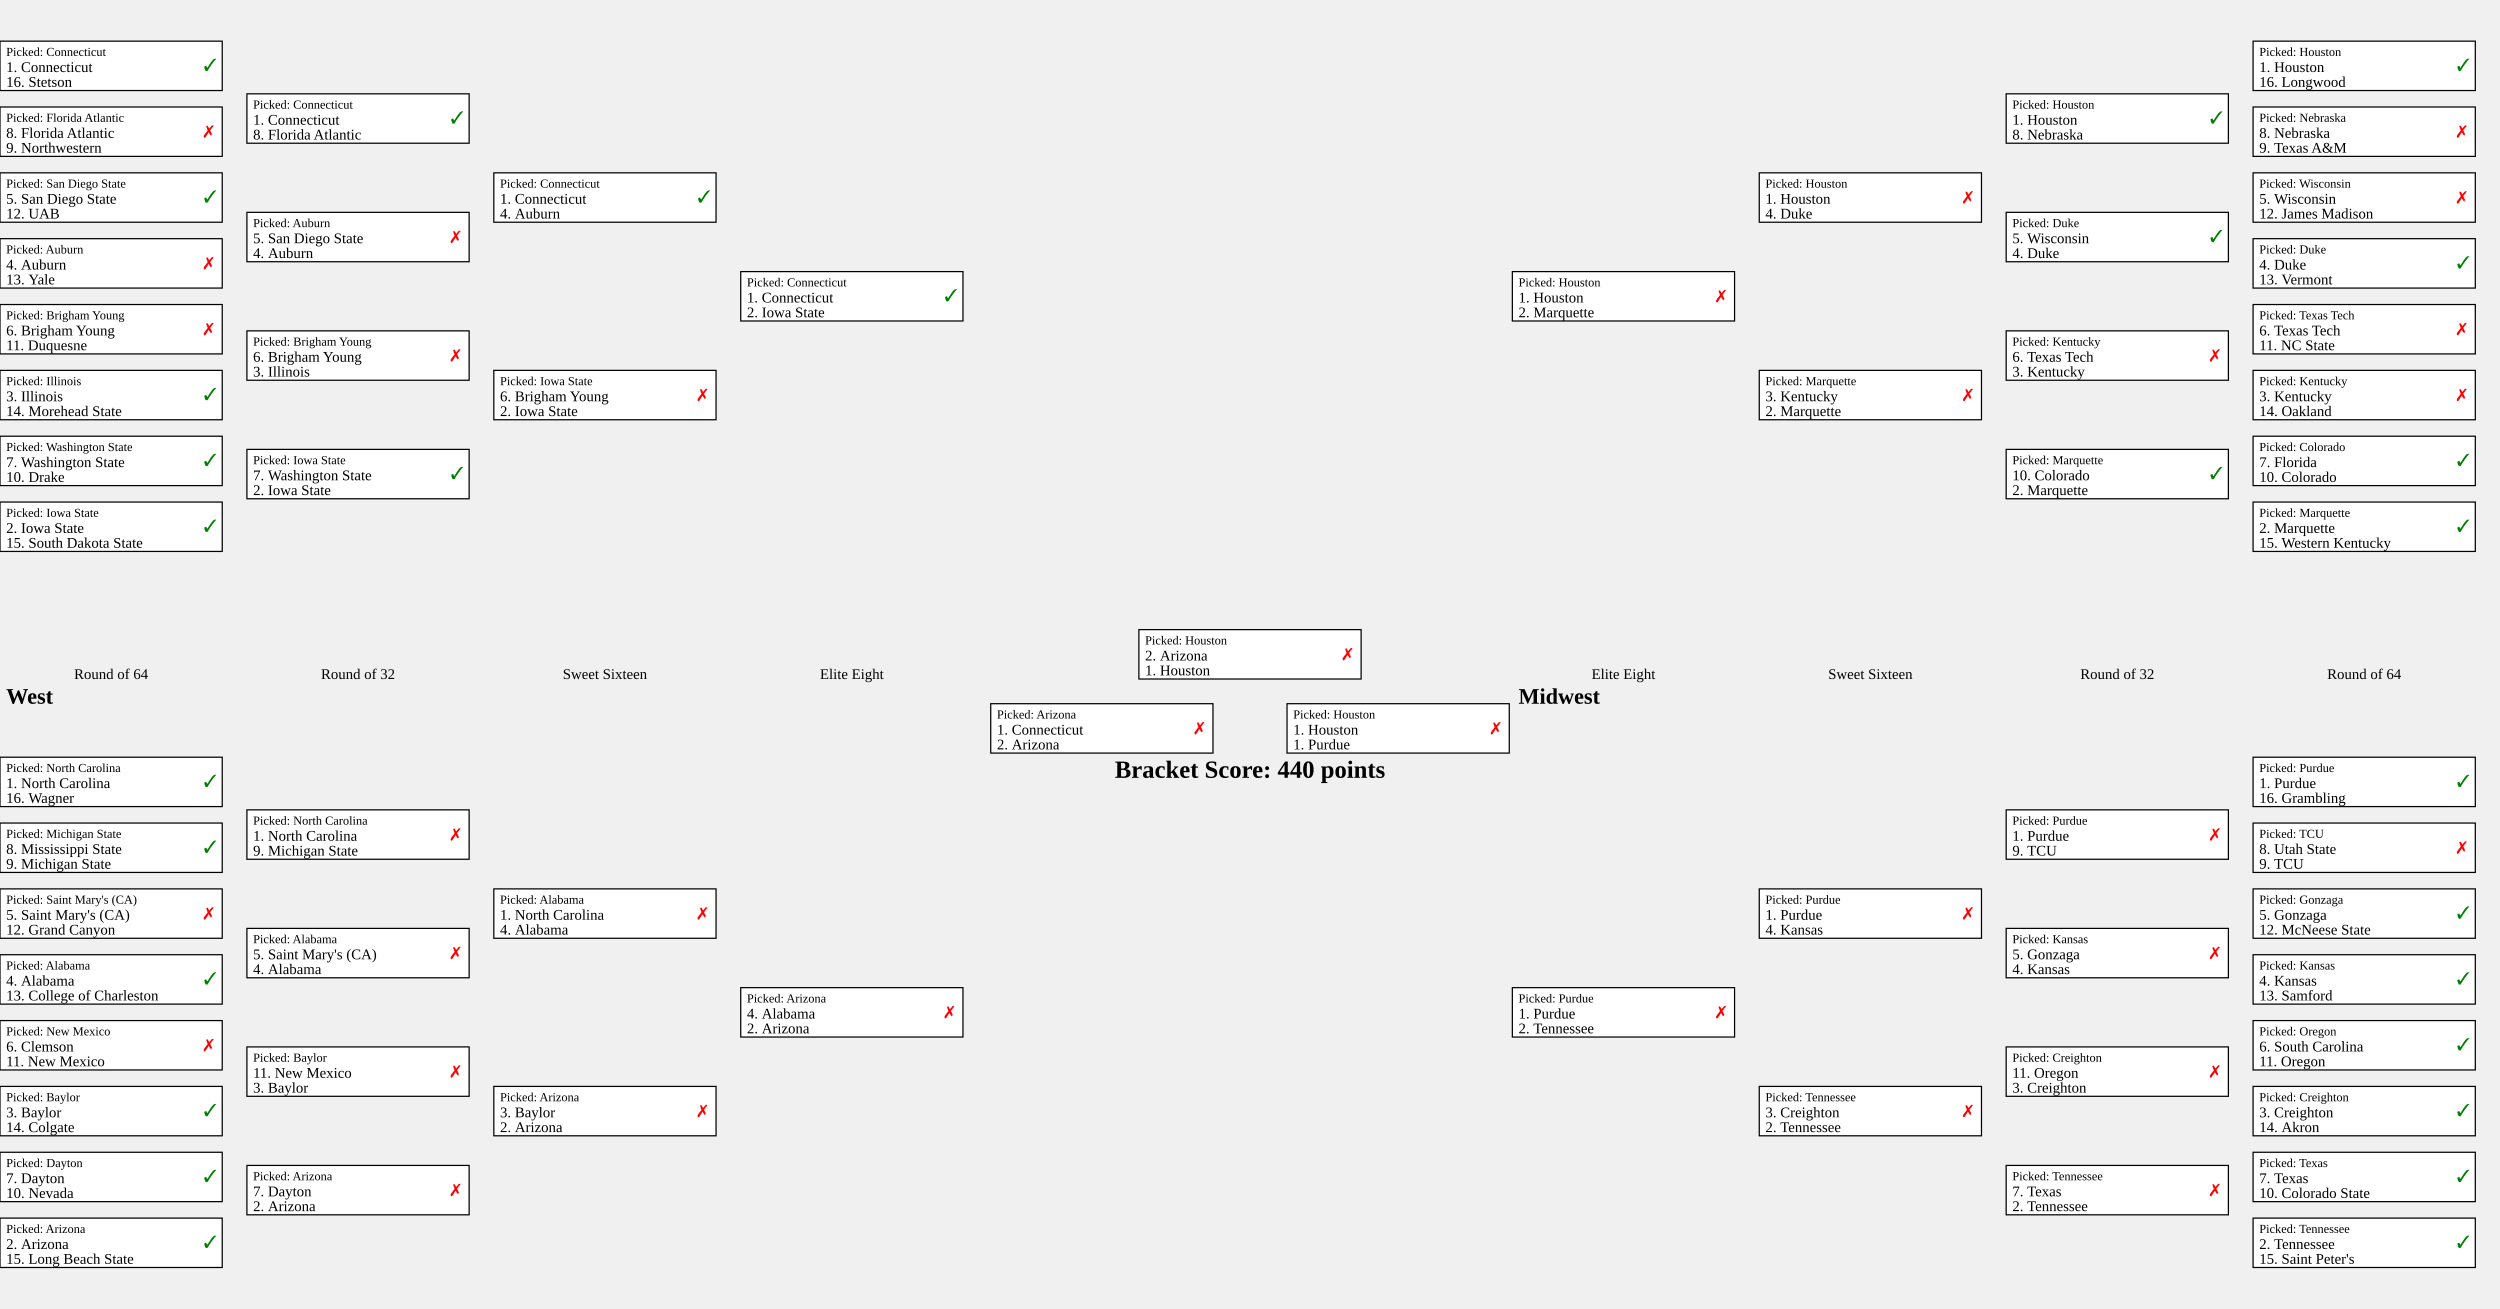
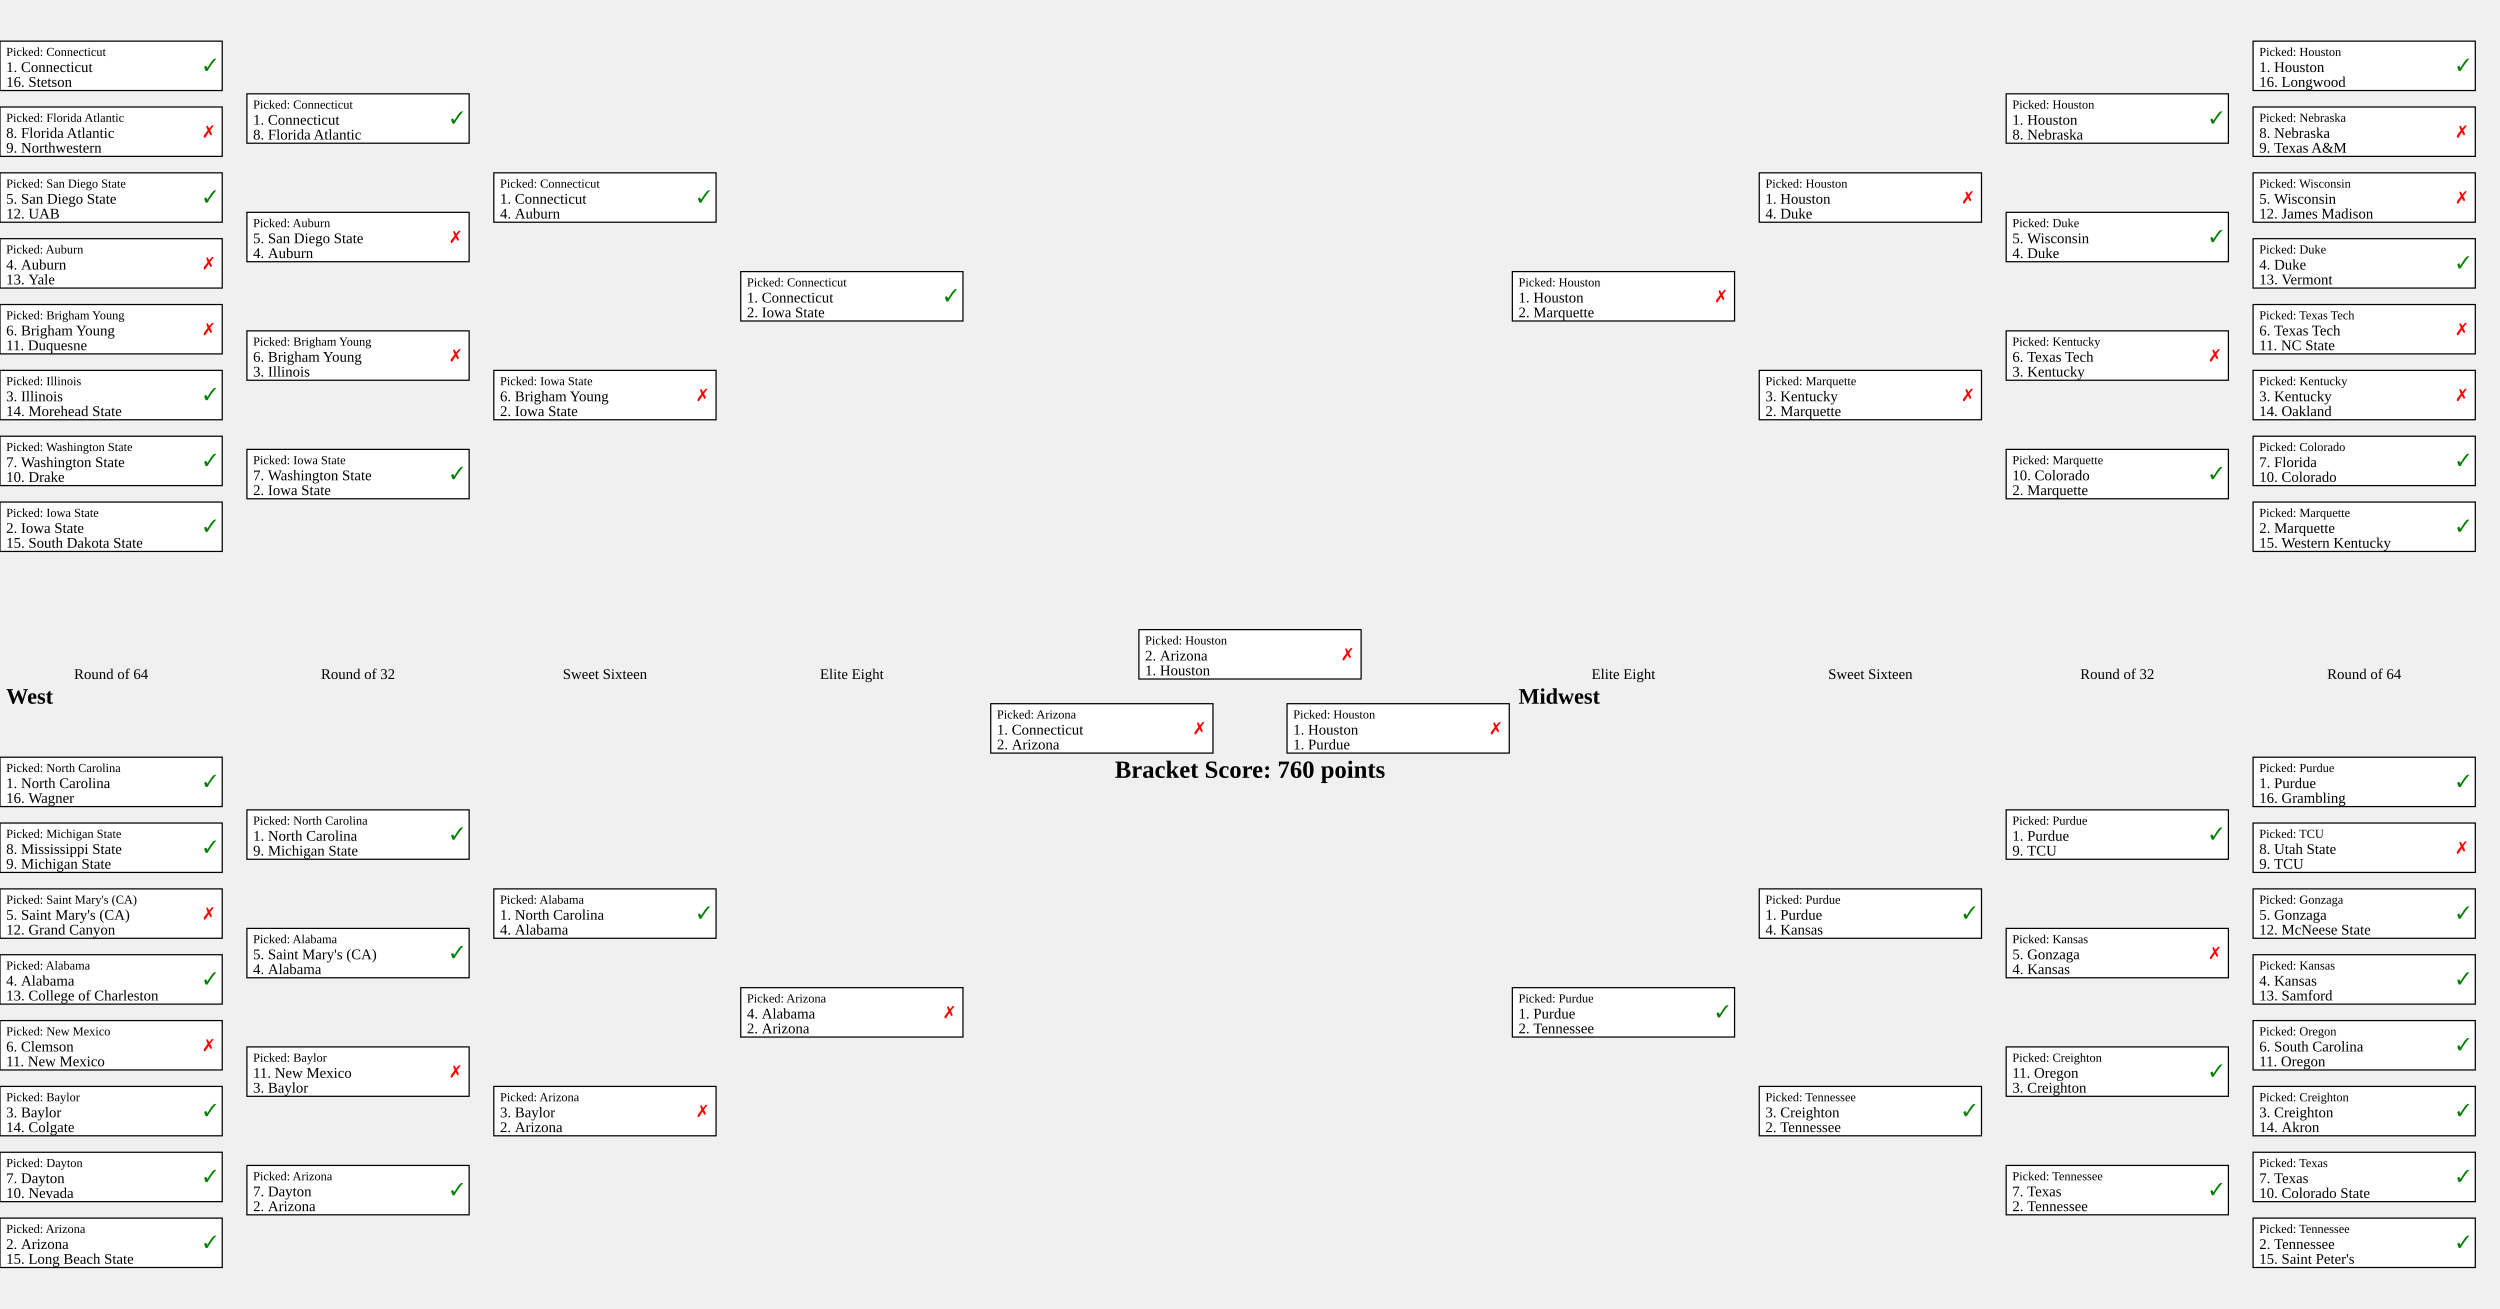
<svg xmlns="http://www.w3.org/2000/svg" baseProfile="full" height="1060" version="1.1" width="2025">
  <defs />
  <text class="region-label" fill="black" font-size="18px" font-weight="bold" x="5" y="-10">South</text>
  <text class="region-label" fill="black" font-size="12px" text-anchor="middle" x="90.0" y="-30">Round of 64</text>
  <g>
    <rect fill="white" height="40" stroke="black" width="180" x="0" y="33.333" />
    <text class="team-name" fill="black" font-size="10px" x="5" y="45.333">Picked: Connecticut</text>
    <text class="team-name" fill="black" font-size="12px" x="5" y="58.333">1. Connecticut</text>
    <text class="team-name" fill="black" font-size="12px" x="5" y="70.333">16. Stetson</text>
    <text fill="green" font-size="14px" x="165" y="57.333">✓</text>
  </g>
  <g>
    <rect fill="white" height="40" stroke="black" width="180" x="0" y="86.667" />
    <text class="team-name" fill="black" font-size="10px" x="5" y="98.667">Picked: Florida Atlantic</text>
    <text class="team-name" fill="black" font-size="12px" x="5" y="111.667">8. Florida Atlantic</text>
    <text class="team-name" fill="black" font-size="12px" x="5" y="123.667">9. Northwestern</text>
    <text fill="red" font-size="14px" x="165" y="110.667">✗</text>
  </g>
  <g>
    <rect fill="white" height="40" stroke="black" width="180" x="0" y="140.0" />
    <text class="team-name" fill="black" font-size="10px" x="5" y="152.0">Picked: San Diego State</text>
    <text class="team-name" fill="black" font-size="12px" x="5" y="165.0">5. San Diego State</text>
    <text class="team-name" fill="black" font-size="12px" x="5" y="177.0">12. UAB</text>
    <text fill="green" font-size="14px" x="165" y="164.0">✓</text>
  </g>
  <g>
    <rect fill="white" height="40" stroke="black" width="180" x="0" y="193.333" />
    <text class="team-name" fill="black" font-size="10px" x="5" y="205.333">Picked: Auburn</text>
    <text class="team-name" fill="black" font-size="12px" x="5" y="218.333">4. Auburn</text>
    <text class="team-name" fill="black" font-size="12px" x="5" y="230.333">13. Yale</text>
    <text fill="red" font-size="14px" x="165" y="217.333">✗</text>
  </g>
  <g>
    <rect fill="white" height="40" stroke="black" width="180" x="0" y="246.667" />
    <text class="team-name" fill="black" font-size="10px" x="5" y="258.667">Picked: Brigham Young</text>
    <text class="team-name" fill="black" font-size="12px" x="5" y="271.667">6. Brigham Young</text>
    <text class="team-name" fill="black" font-size="12px" x="5" y="283.667">11. Duquesne</text>
    <text fill="red" font-size="14px" x="165" y="270.667">✗</text>
  </g>
  <g>
    <rect fill="white" height="40" stroke="black" width="180" x="0" y="300.0" />
    <text class="team-name" fill="black" font-size="10px" x="5" y="312.0">Picked: Illinois</text>
    <text class="team-name" fill="black" font-size="12px" x="5" y="325.0">3. Illinois</text>
    <text class="team-name" fill="black" font-size="12px" x="5" y="337.0">14. Morehead State</text>
    <text fill="green" font-size="14px" x="165" y="324.0">✓</text>
  </g>
  <g>
    <rect fill="white" height="40" stroke="black" width="180" x="0" y="353.333" />
    <text class="team-name" fill="black" font-size="10px" x="5" y="365.333">Picked: Washington State</text>
    <text class="team-name" fill="black" font-size="12px" x="5" y="378.333">7. Washington State</text>
    <text class="team-name" fill="black" font-size="12px" x="5" y="390.333">10. Drake</text>
    <text fill="green" font-size="14px" x="165" y="377.333">✓</text>
  </g>
  <g>
    <rect fill="white" height="40" stroke="black" width="180" x="0" y="406.667" />
    <text class="team-name" fill="black" font-size="10px" x="5" y="418.667">Picked: Iowa State</text>
    <text class="team-name" fill="black" font-size="12px" x="5" y="431.667">2. Iowa State</text>
    <text class="team-name" fill="black" font-size="12px" x="5" y="443.667">15. South Dakota State</text>
    <text fill="green" font-size="14px" x="165" y="430.667">✓</text>
  </g>
  <text class="region-label" fill="black" font-size="12px" text-anchor="middle" x="290.0" y="-30">Round of 32</text>
  <g>
    <rect fill="white" height="40" stroke="black" width="180" x="200" y="76.0" />
    <text class="team-name" fill="black" font-size="10px" x="205" y="88.0">Picked: Connecticut</text>
    <text class="team-name" fill="black" font-size="12px" x="205" y="101.0">1. Connecticut</text>
    <text class="team-name" fill="black" font-size="12px" x="205" y="113.0">8. Florida Atlantic</text>
    <text fill="green" font-size="14px" x="365" y="100.0">✓</text>
  </g>
  <g>
    <rect fill="white" height="40" stroke="black" width="180" x="200" y="172.0" />
    <text class="team-name" fill="black" font-size="10px" x="205" y="184.0">Picked: Auburn</text>
    <text class="team-name" fill="black" font-size="12px" x="205" y="197.0">5. San Diego State</text>
    <text class="team-name" fill="black" font-size="12px" x="205" y="209.0">4. Auburn</text>
    <text fill="red" font-size="14px" x="365" y="196.0">✗</text>
  </g>
  <g>
    <rect fill="white" height="40" stroke="black" width="180" x="200" y="268.0" />
    <text class="team-name" fill="black" font-size="10px" x="205" y="280.0">Picked: Brigham Young</text>
    <text class="team-name" fill="black" font-size="12px" x="205" y="293.0">6. Brigham Young</text>
    <text class="team-name" fill="black" font-size="12px" x="205" y="305.0">3. Illinois</text>
    <text fill="red" font-size="14px" x="365" y="292.0">✗</text>
  </g>
  <g>
    <rect fill="white" height="40" stroke="black" width="180" x="200" y="364.0" />
    <text class="team-name" fill="black" font-size="10px" x="205" y="376.0">Picked: Iowa State</text>
    <text class="team-name" fill="black" font-size="12px" x="205" y="389.0">7. Washington State</text>
    <text class="team-name" fill="black" font-size="12px" x="205" y="401.0">2. Iowa State</text>
    <text fill="green" font-size="14px" x="365" y="388.0">✓</text>
  </g>
  <text class="region-label" fill="black" font-size="12px" text-anchor="middle" x="490.0" y="-30">Sweet Sixteen</text>
  <g>
    <rect fill="white" height="40" stroke="black" width="180" x="400" y="140.0" />
    <text class="team-name" fill="black" font-size="10px" x="405" y="152.0">Picked: Connecticut</text>
    <text class="team-name" fill="black" font-size="12px" x="405" y="165.0">1. Connecticut</text>
    <text class="team-name" fill="black" font-size="12px" x="405" y="177.0">4. Auburn</text>
    <text fill="green" font-size="14px" x="565" y="164.0">✓</text>
  </g>
  <g>
    <rect fill="white" height="40" stroke="black" width="180" x="400" y="300.0" />
    <text class="team-name" fill="black" font-size="10px" x="405" y="312.0">Picked: Iowa State</text>
    <text class="team-name" fill="black" font-size="12px" x="405" y="325.0">6. Brigham Young</text>
    <text class="team-name" fill="black" font-size="12px" x="405" y="337.0">2. Iowa State</text>
    <text fill="red" font-size="14px" x="565" y="324.0">✗</text>
  </g>
  <text class="region-label" fill="black" font-size="12px" text-anchor="middle" x="690.0" y="-30">Elite Eight</text>
  <g>
    <rect fill="white" height="40" stroke="black" width="180" x="600" y="220.0" />
    <text class="team-name" fill="black" font-size="10px" x="605" y="232.0">Picked: Connecticut</text>
    <text class="team-name" fill="black" font-size="12px" x="605" y="245.0">1. Connecticut</text>
    <text class="team-name" fill="black" font-size="12px" x="605" y="257.0">2. Iowa State</text>
    <text fill="green" font-size="14px" x="765" y="244.0">✓</text>
  </g>
  <text class="region-label" fill="black" font-size="18px" font-weight="bold" x="5" y="570">West</text>
  <text class="region-label" fill="black" font-size="12px" text-anchor="middle" x="90.0" y="550">Round of 64</text>
  <g>
    <rect fill="white" height="40" stroke="black" width="180" x="0" y="613.333" />
    <text class="team-name" fill="black" font-size="10px" x="5" y="625.333">Picked: North Carolina</text>
    <text class="team-name" fill="black" font-size="12px" x="5" y="638.333">1. North Carolina</text>
    <text class="team-name" fill="black" font-size="12px" x="5" y="650.333">16. Wagner</text>
    <text fill="green" font-size="14px" x="165" y="637.333">✓</text>
  </g>
  <g>
    <rect fill="white" height="40" stroke="black" width="180" x="0" y="666.667" />
    <text class="team-name" fill="black" font-size="10px" x="5" y="678.667">Picked: Michigan State</text>
    <text class="team-name" fill="black" font-size="12px" x="5" y="691.667">8. Mississippi State</text>
    <text class="team-name" fill="black" font-size="12px" x="5" y="703.667">9. Michigan State</text>
    <text fill="green" font-size="14px" x="165" y="690.667">✓</text>
  </g>
  <g>
    <rect fill="white" height="40" stroke="black" width="180" x="0" y="720.0" />
    <text class="team-name" fill="black" font-size="10px" x="5" y="732.0">Picked: Saint Mary's (CA)</text>
    <text class="team-name" fill="black" font-size="12px" x="5" y="745.0">5. Saint Mary's (CA)</text>
    <text class="team-name" fill="black" font-size="12px" x="5" y="757.0">12. Grand Canyon</text>
    <text fill="red" font-size="14px" x="165" y="744.0">✗</text>
  </g>
  <g>
    <rect fill="white" height="40" stroke="black" width="180" x="0" y="773.333" />
    <text class="team-name" fill="black" font-size="10px" x="5" y="785.333">Picked: Alabama</text>
    <text class="team-name" fill="black" font-size="12px" x="5" y="798.333">4. Alabama</text>
    <text class="team-name" fill="black" font-size="12px" x="5" y="810.333">13. College of Charleston</text>
    <text fill="green" font-size="14px" x="165" y="797.333">✓</text>
  </g>
  <g>
    <rect fill="white" height="40" stroke="black" width="180" x="0" y="826.667" />
    <text class="team-name" fill="black" font-size="10px" x="5" y="838.667">Picked: New Mexico</text>
    <text class="team-name" fill="black" font-size="12px" x="5" y="851.667">6. Clemson</text>
    <text class="team-name" fill="black" font-size="12px" x="5" y="863.667">11. New Mexico</text>
    <text fill="red" font-size="14px" x="165" y="850.667">✗</text>
  </g>
  <g>
    <rect fill="white" height="40" stroke="black" width="180" x="0" y="880.0" />
    <text class="team-name" fill="black" font-size="10px" x="5" y="892.0">Picked: Baylor</text>
    <text class="team-name" fill="black" font-size="12px" x="5" y="905.0">3. Baylor</text>
    <text class="team-name" fill="black" font-size="12px" x="5" y="917.0">14. Colgate</text>
    <text fill="green" font-size="14px" x="165" y="904.0">✓</text>
  </g>
  <g>
    <rect fill="white" height="40" stroke="black" width="180" x="0" y="933.333" />
    <text class="team-name" fill="black" font-size="10px" x="5" y="945.333">Picked: Dayton</text>
    <text class="team-name" fill="black" font-size="12px" x="5" y="958.333">7. Dayton</text>
    <text class="team-name" fill="black" font-size="12px" x="5" y="970.333">10. Nevada</text>
    <text fill="green" font-size="14px" x="165" y="957.333">✓</text>
  </g>
  <g>
    <rect fill="white" height="40" stroke="black" width="180" x="0" y="986.667" />
    <text class="team-name" fill="black" font-size="10px" x="5" y="998.667">Picked: Arizona</text>
    <text class="team-name" fill="black" font-size="12px" x="5" y="1011.667">2. Arizona</text>
    <text class="team-name" fill="black" font-size="12px" x="5" y="1023.667">15. Long Beach State</text>
    <text fill="green" font-size="14px" x="165" y="1010.667">✓</text>
  </g>
  <text class="region-label" fill="black" font-size="12px" text-anchor="middle" x="290.0" y="550">Round of 32</text>
  <g>
    <rect fill="white" height="40" stroke="black" width="180" x="200" y="656.0" />
    <text class="team-name" fill="black" font-size="10px" x="205" y="668.0">Picked: North Carolina</text>
    <text class="team-name" fill="black" font-size="12px" x="205" y="681.0">1. North Carolina</text>
    <text class="team-name" fill="black" font-size="12px" x="205" y="693.0">9. Michigan State</text>
-     <text fill="red" font-size="14px" x="365" y="680.0">✗</text>
+     <text fill="green" font-size="14px" x="365" y="680.0">✓</text>
  </g>
  <g>
    <rect fill="white" height="40" stroke="black" width="180" x="200" y="752.0" />
    <text class="team-name" fill="black" font-size="10px" x="205" y="764.0">Picked: Alabama</text>
    <text class="team-name" fill="black" font-size="12px" x="205" y="777.0">5. Saint Mary's (CA)</text>
    <text class="team-name" fill="black" font-size="12px" x="205" y="789.0">4. Alabama</text>
-     <text fill="red" font-size="14px" x="365" y="776.0">✗</text>
+     <text fill="green" font-size="14px" x="365" y="776.0">✓</text>
  </g>
  <g>
    <rect fill="white" height="40" stroke="black" width="180" x="200" y="848.0" />
    <text class="team-name" fill="black" font-size="10px" x="205" y="860.0">Picked: Baylor</text>
    <text class="team-name" fill="black" font-size="12px" x="205" y="873.0">11. New Mexico</text>
    <text class="team-name" fill="black" font-size="12px" x="205" y="885.0">3. Baylor</text>
    <text fill="red" font-size="14px" x="365" y="872.0">✗</text>
  </g>
  <g>
    <rect fill="white" height="40" stroke="black" width="180" x="200" y="944.0" />
    <text class="team-name" fill="black" font-size="10px" x="205" y="956.0">Picked: Arizona</text>
    <text class="team-name" fill="black" font-size="12px" x="205" y="969.0">7. Dayton</text>
    <text class="team-name" fill="black" font-size="12px" x="205" y="981.0">2. Arizona</text>
-     <text fill="red" font-size="14px" x="365" y="968.0">✗</text>
+     <text fill="green" font-size="14px" x="365" y="968.0">✓</text>
  </g>
  <text class="region-label" fill="black" font-size="12px" text-anchor="middle" x="490.0" y="550">Sweet Sixteen</text>
  <g>
    <rect fill="white" height="40" stroke="black" width="180" x="400" y="720.0" />
    <text class="team-name" fill="black" font-size="10px" x="405" y="732.0">Picked: Alabama</text>
    <text class="team-name" fill="black" font-size="12px" x="405" y="745.0">1. North Carolina</text>
    <text class="team-name" fill="black" font-size="12px" x="405" y="757.0">4. Alabama</text>
-     <text fill="red" font-size="14px" x="565" y="744.0">✗</text>
+     <text fill="green" font-size="14px" x="565" y="744.0">✓</text>
  </g>
  <g>
    <rect fill="white" height="40" stroke="black" width="180" x="400" y="880.0" />
    <text class="team-name" fill="black" font-size="10px" x="405" y="892.0">Picked: Arizona</text>
    <text class="team-name" fill="black" font-size="12px" x="405" y="905.0">3. Baylor</text>
    <text class="team-name" fill="black" font-size="12px" x="405" y="917.0">2. Arizona</text>
    <text fill="red" font-size="14px" x="565" y="904.0">✗</text>
  </g>
  <text class="region-label" fill="black" font-size="12px" text-anchor="middle" x="690.0" y="550">Elite Eight</text>
  <g>
    <rect fill="white" height="40" stroke="black" width="180" x="600" y="800.0" />
    <text class="team-name" fill="black" font-size="10px" x="605" y="812.0">Picked: Arizona</text>
    <text class="team-name" fill="black" font-size="12px" x="605" y="825.0">4. Alabama</text>
    <text class="team-name" fill="black" font-size="12px" x="605" y="837.0">2. Arizona</text>
    <text fill="red" font-size="14px" x="765" y="824.0">✗</text>
  </g>
  <text class="region-label" fill="black" font-size="18px" font-weight="bold" x="1230" y="-10">East</text>
  <text class="region-label" fill="black" font-size="12px" text-anchor="middle" x="1915.0" y="-30">Round of 64</text>
  <g>
    <rect fill="white" height="40" stroke="black" width="180" x="1825" y="33.333" />
    <text class="team-name" fill="black" font-size="10px" x="1830" y="45.333">Picked: Houston</text>
    <text class="team-name" fill="black" font-size="12px" x="1830" y="58.333">1. Houston</text>
    <text class="team-name" fill="black" font-size="12px" x="1830" y="70.333">16. Longwood</text>
    <text fill="green" font-size="14px" x="1990" y="57.333">✓</text>
  </g>
  <g>
    <rect fill="white" height="40" stroke="black" width="180" x="1825" y="86.667" />
    <text class="team-name" fill="black" font-size="10px" x="1830" y="98.667">Picked: Nebraska</text>
    <text class="team-name" fill="black" font-size="12px" x="1830" y="111.667">8. Nebraska</text>
    <text class="team-name" fill="black" font-size="12px" x="1830" y="123.667">9. Texas A&amp;M</text>
    <text fill="red" font-size="14px" x="1990" y="110.667">✗</text>
  </g>
  <g>
    <rect fill="white" height="40" stroke="black" width="180" x="1825" y="140.0" />
    <text class="team-name" fill="black" font-size="10px" x="1830" y="152.0">Picked: Wisconsin</text>
    <text class="team-name" fill="black" font-size="12px" x="1830" y="165.0">5. Wisconsin</text>
    <text class="team-name" fill="black" font-size="12px" x="1830" y="177.0">12. James Madison</text>
    <text fill="red" font-size="14px" x="1990" y="164.0">✗</text>
  </g>
  <g>
    <rect fill="white" height="40" stroke="black" width="180" x="1825" y="193.333" />
    <text class="team-name" fill="black" font-size="10px" x="1830" y="205.333">Picked: Duke</text>
    <text class="team-name" fill="black" font-size="12px" x="1830" y="218.333">4. Duke</text>
    <text class="team-name" fill="black" font-size="12px" x="1830" y="230.333">13. Vermont</text>
    <text fill="green" font-size="14px" x="1990" y="217.333">✓</text>
  </g>
  <g>
    <rect fill="white" height="40" stroke="black" width="180" x="1825" y="246.667" />
    <text class="team-name" fill="black" font-size="10px" x="1830" y="258.667">Picked: Texas Tech</text>
    <text class="team-name" fill="black" font-size="12px" x="1830" y="271.667">6. Texas Tech</text>
    <text class="team-name" fill="black" font-size="12px" x="1830" y="283.667">11. NC State</text>
    <text fill="red" font-size="14px" x="1990" y="270.667">✗</text>
  </g>
  <g>
    <rect fill="white" height="40" stroke="black" width="180" x="1825" y="300.0" />
    <text class="team-name" fill="black" font-size="10px" x="1830" y="312.0">Picked: Kentucky</text>
    <text class="team-name" fill="black" font-size="12px" x="1830" y="325.0">3. Kentucky</text>
    <text class="team-name" fill="black" font-size="12px" x="1830" y="337.0">14. Oakland</text>
    <text fill="red" font-size="14px" x="1990" y="324.0">✗</text>
  </g>
  <g>
    <rect fill="white" height="40" stroke="black" width="180" x="1825" y="353.333" />
    <text class="team-name" fill="black" font-size="10px" x="1830" y="365.333">Picked: Colorado</text>
    <text class="team-name" fill="black" font-size="12px" x="1830" y="378.333">7. Florida</text>
    <text class="team-name" fill="black" font-size="12px" x="1830" y="390.333">10. Colorado</text>
    <text fill="green" font-size="14px" x="1990" y="377.333">✓</text>
  </g>
  <g>
    <rect fill="white" height="40" stroke="black" width="180" x="1825" y="406.667" />
    <text class="team-name" fill="black" font-size="10px" x="1830" y="418.667">Picked: Marquette</text>
    <text class="team-name" fill="black" font-size="12px" x="1830" y="431.667">2. Marquette</text>
    <text class="team-name" fill="black" font-size="12px" x="1830" y="443.667">15. Western Kentucky</text>
    <text fill="green" font-size="14px" x="1990" y="430.667">✓</text>
  </g>
  <text class="region-label" fill="black" font-size="12px" text-anchor="middle" x="1715.0" y="-30">Round of 32</text>
  <g>
    <rect fill="white" height="40" stroke="black" width="180" x="1625" y="76.0" />
    <text class="team-name" fill="black" font-size="10px" x="1630" y="88.0">Picked: Houston</text>
    <text class="team-name" fill="black" font-size="12px" x="1630" y="101.0">1. Houston</text>
    <text class="team-name" fill="black" font-size="12px" x="1630" y="113.0">8. Nebraska</text>
    <text fill="green" font-size="14px" x="1790" y="100.0">✓</text>
  </g>
  <g>
    <rect fill="white" height="40" stroke="black" width="180" x="1625" y="172.0" />
    <text class="team-name" fill="black" font-size="10px" x="1630" y="184.0">Picked: Duke</text>
    <text class="team-name" fill="black" font-size="12px" x="1630" y="197.0">5. Wisconsin</text>
    <text class="team-name" fill="black" font-size="12px" x="1630" y="209.0">4. Duke</text>
    <text fill="green" font-size="14px" x="1790" y="196.0">✓</text>
  </g>
  <g>
    <rect fill="white" height="40" stroke="black" width="180" x="1625" y="268.0" />
    <text class="team-name" fill="black" font-size="10px" x="1630" y="280.0">Picked: Kentucky</text>
    <text class="team-name" fill="black" font-size="12px" x="1630" y="293.0">6. Texas Tech</text>
    <text class="team-name" fill="black" font-size="12px" x="1630" y="305.0">3. Kentucky</text>
    <text fill="red" font-size="14px" x="1790" y="292.0">✗</text>
  </g>
  <g>
    <rect fill="white" height="40" stroke="black" width="180" x="1625" y="364.0" />
    <text class="team-name" fill="black" font-size="10px" x="1630" y="376.0">Picked: Marquette</text>
    <text class="team-name" fill="black" font-size="12px" x="1630" y="389.0">10. Colorado</text>
    <text class="team-name" fill="black" font-size="12px" x="1630" y="401.0">2. Marquette</text>
    <text fill="green" font-size="14px" x="1790" y="388.0">✓</text>
  </g>
  <text class="region-label" fill="black" font-size="12px" text-anchor="middle" x="1515.0" y="-30">Sweet Sixteen</text>
  <g>
    <rect fill="white" height="40" stroke="black" width="180" x="1425" y="140.0" />
    <text class="team-name" fill="black" font-size="10px" x="1430" y="152.0">Picked: Houston</text>
    <text class="team-name" fill="black" font-size="12px" x="1430" y="165.0">1. Houston</text>
    <text class="team-name" fill="black" font-size="12px" x="1430" y="177.0">4. Duke</text>
    <text fill="red" font-size="14px" x="1590" y="164.0">✗</text>
  </g>
  <g>
    <rect fill="white" height="40" stroke="black" width="180" x="1425" y="300.0" />
    <text class="team-name" fill="black" font-size="10px" x="1430" y="312.0">Picked: Marquette</text>
    <text class="team-name" fill="black" font-size="12px" x="1430" y="325.0">3. Kentucky</text>
    <text class="team-name" fill="black" font-size="12px" x="1430" y="337.0">2. Marquette</text>
    <text fill="red" font-size="14px" x="1590" y="324.0">✗</text>
  </g>
  <text class="region-label" fill="black" font-size="12px" text-anchor="middle" x="1315.0" y="-30">Elite Eight</text>
  <g>
    <rect fill="white" height="40" stroke="black" width="180" x="1225" y="220.0" />
    <text class="team-name" fill="black" font-size="10px" x="1230" y="232.0">Picked: Houston</text>
    <text class="team-name" fill="black" font-size="12px" x="1230" y="245.0">1. Houston</text>
    <text class="team-name" fill="black" font-size="12px" x="1230" y="257.0">2. Marquette</text>
    <text fill="red" font-size="14px" x="1390" y="244.0">✗</text>
  </g>
  <text class="region-label" fill="black" font-size="18px" font-weight="bold" x="1230" y="570">Midwest</text>
  <text class="region-label" fill="black" font-size="12px" text-anchor="middle" x="1915.0" y="550">Round of 64</text>
  <g>
    <rect fill="white" height="40" stroke="black" width="180" x="1825" y="613.333" />
    <text class="team-name" fill="black" font-size="10px" x="1830" y="625.333">Picked: Purdue</text>
    <text class="team-name" fill="black" font-size="12px" x="1830" y="638.333">1. Purdue</text>
    <text class="team-name" fill="black" font-size="12px" x="1830" y="650.333">16. Grambling</text>
    <text fill="green" font-size="14px" x="1990" y="637.333">✓</text>
  </g>
  <g>
    <rect fill="white" height="40" stroke="black" width="180" x="1825" y="666.667" />
    <text class="team-name" fill="black" font-size="10px" x="1830" y="678.667">Picked: TCU</text>
    <text class="team-name" fill="black" font-size="12px" x="1830" y="691.667">8. Utah State</text>
    <text class="team-name" fill="black" font-size="12px" x="1830" y="703.667">9. TCU</text>
    <text fill="red" font-size="14px" x="1990" y="690.667">✗</text>
  </g>
  <g>
    <rect fill="white" height="40" stroke="black" width="180" x="1825" y="720.0" />
    <text class="team-name" fill="black" font-size="10px" x="1830" y="732.0">Picked: Gonzaga</text>
    <text class="team-name" fill="black" font-size="12px" x="1830" y="745.0">5. Gonzaga</text>
    <text class="team-name" fill="black" font-size="12px" x="1830" y="757.0">12. McNeese State</text>
    <text fill="green" font-size="14px" x="1990" y="744.0">✓</text>
  </g>
  <g>
    <rect fill="white" height="40" stroke="black" width="180" x="1825" y="773.333" />
    <text class="team-name" fill="black" font-size="10px" x="1830" y="785.333">Picked: Kansas</text>
    <text class="team-name" fill="black" font-size="12px" x="1830" y="798.333">4. Kansas</text>
    <text class="team-name" fill="black" font-size="12px" x="1830" y="810.333">13. Samford</text>
    <text fill="green" font-size="14px" x="1990" y="797.333">✓</text>
  </g>
  <g>
    <rect fill="white" height="40" stroke="black" width="180" x="1825" y="826.667" />
    <text class="team-name" fill="black" font-size="10px" x="1830" y="838.667">Picked: Oregon</text>
    <text class="team-name" fill="black" font-size="12px" x="1830" y="851.667">6. South Carolina</text>
    <text class="team-name" fill="black" font-size="12px" x="1830" y="863.667">11. Oregon</text>
    <text fill="green" font-size="14px" x="1990" y="850.667">✓</text>
  </g>
  <g>
    <rect fill="white" height="40" stroke="black" width="180" x="1825" y="880.0" />
    <text class="team-name" fill="black" font-size="10px" x="1830" y="892.0">Picked: Creighton</text>
    <text class="team-name" fill="black" font-size="12px" x="1830" y="905.0">3. Creighton</text>
    <text class="team-name" fill="black" font-size="12px" x="1830" y="917.0">14. Akron</text>
    <text fill="green" font-size="14px" x="1990" y="904.0">✓</text>
  </g>
  <g>
    <rect fill="white" height="40" stroke="black" width="180" x="1825" y="933.333" />
    <text class="team-name" fill="black" font-size="10px" x="1830" y="945.333">Picked: Texas</text>
    <text class="team-name" fill="black" font-size="12px" x="1830" y="958.333">7. Texas</text>
    <text class="team-name" fill="black" font-size="12px" x="1830" y="970.333">10. Colorado State</text>
    <text fill="green" font-size="14px" x="1990" y="957.333">✓</text>
  </g>
  <g>
    <rect fill="white" height="40" stroke="black" width="180" x="1825" y="986.667" />
    <text class="team-name" fill="black" font-size="10px" x="1830" y="998.667">Picked: Tennessee</text>
    <text class="team-name" fill="black" font-size="12px" x="1830" y="1011.667">2. Tennessee</text>
    <text class="team-name" fill="black" font-size="12px" x="1830" y="1023.667">15. Saint Peter's</text>
    <text fill="green" font-size="14px" x="1990" y="1010.667">✓</text>
  </g>
  <text class="region-label" fill="black" font-size="12px" text-anchor="middle" x="1715.0" y="550">Round of 32</text>
  <g>
    <rect fill="white" height="40" stroke="black" width="180" x="1625" y="656.0" />
    <text class="team-name" fill="black" font-size="10px" x="1630" y="668.0">Picked: Purdue</text>
    <text class="team-name" fill="black" font-size="12px" x="1630" y="681.0">1. Purdue</text>
    <text class="team-name" fill="black" font-size="12px" x="1630" y="693.0">9. TCU</text>
-     <text fill="red" font-size="14px" x="1790" y="680.0">✗</text>
+     <text fill="green" font-size="14px" x="1790" y="680.0">✓</text>
  </g>
  <g>
    <rect fill="white" height="40" stroke="black" width="180" x="1625" y="752.0" />
    <text class="team-name" fill="black" font-size="10px" x="1630" y="764.0">Picked: Kansas</text>
    <text class="team-name" fill="black" font-size="12px" x="1630" y="777.0">5. Gonzaga</text>
    <text class="team-name" fill="black" font-size="12px" x="1630" y="789.0">4. Kansas</text>
    <text fill="red" font-size="14px" x="1790" y="776.0">✗</text>
  </g>
  <g>
    <rect fill="white" height="40" stroke="black" width="180" x="1625" y="848.0" />
    <text class="team-name" fill="black" font-size="10px" x="1630" y="860.0">Picked: Creighton</text>
    <text class="team-name" fill="black" font-size="12px" x="1630" y="873.0">11. Oregon</text>
    <text class="team-name" fill="black" font-size="12px" x="1630" y="885.0">3. Creighton</text>
-     <text fill="red" font-size="14px" x="1790" y="872.0">✗</text>
+     <text fill="green" font-size="14px" x="1790" y="872.0">✓</text>
  </g>
  <g>
    <rect fill="white" height="40" stroke="black" width="180" x="1625" y="944.0" />
    <text class="team-name" fill="black" font-size="10px" x="1630" y="956.0">Picked: Tennessee</text>
    <text class="team-name" fill="black" font-size="12px" x="1630" y="969.0">7. Texas</text>
    <text class="team-name" fill="black" font-size="12px" x="1630" y="981.0">2. Tennessee</text>
-     <text fill="red" font-size="14px" x="1790" y="968.0">✗</text>
+     <text fill="green" font-size="14px" x="1790" y="968.0">✓</text>
  </g>
  <text class="region-label" fill="black" font-size="12px" text-anchor="middle" x="1515.0" y="550">Sweet Sixteen</text>
  <g>
    <rect fill="white" height="40" stroke="black" width="180" x="1425" y="720.0" />
    <text class="team-name" fill="black" font-size="10px" x="1430" y="732.0">Picked: Purdue</text>
    <text class="team-name" fill="black" font-size="12px" x="1430" y="745.0">1. Purdue</text>
    <text class="team-name" fill="black" font-size="12px" x="1430" y="757.0">4. Kansas</text>
-     <text fill="red" font-size="14px" x="1590" y="744.0">✗</text>
+     <text fill="green" font-size="14px" x="1590" y="744.0">✓</text>
  </g>
  <g>
    <rect fill="white" height="40" stroke="black" width="180" x="1425" y="880.0" />
    <text class="team-name" fill="black" font-size="10px" x="1430" y="892.0">Picked: Tennessee</text>
    <text class="team-name" fill="black" font-size="12px" x="1430" y="905.0">3. Creighton</text>
    <text class="team-name" fill="black" font-size="12px" x="1430" y="917.0">2. Tennessee</text>
-     <text fill="red" font-size="14px" x="1590" y="904.0">✗</text>
+     <text fill="green" font-size="14px" x="1590" y="904.0">✓</text>
  </g>
  <text class="region-label" fill="black" font-size="12px" text-anchor="middle" x="1315.0" y="550">Elite Eight</text>
  <g>
    <rect fill="white" height="40" stroke="black" width="180" x="1225" y="800.0" />
    <text class="team-name" fill="black" font-size="10px" x="1230" y="812.0">Picked: Purdue</text>
    <text class="team-name" fill="black" font-size="12px" x="1230" y="825.0">1. Purdue</text>
    <text class="team-name" fill="black" font-size="12px" x="1230" y="837.0">2. Tennessee</text>
-     <text fill="red" font-size="14px" x="1390" y="824.0">✗</text>
+     <text fill="green" font-size="14px" x="1390" y="824.0">✓</text>
  </g>
  <g>
    <rect fill="white" height="40" stroke="black" width="180" x="802.5" y="570.0" />
    <text class="team-name" fill="black" font-size="10px" x="807.5" y="582.0">Picked: Arizona</text>
    <text class="team-name" fill="black" font-size="12px" x="807.5" y="595.0">1. Connecticut</text>
    <text class="team-name" fill="black" font-size="12px" x="807.5" y="607.0">2. Arizona</text>
    <text fill="red" font-size="14px" x="967.5" y="594.0">✗</text>
  </g>
  <g>
    <rect fill="white" height="40" stroke="black" width="180" x="1042.5" y="570.0" />
    <text class="team-name" fill="black" font-size="10px" x="1047.5" y="582.0">Picked: Houston</text>
    <text class="team-name" fill="black" font-size="12px" x="1047.5" y="595.0">1. Houston</text>
    <text class="team-name" fill="black" font-size="12px" x="1047.5" y="607.0">1. Purdue</text>
    <text fill="red" font-size="14px" x="1207.5" y="594.0">✗</text>
  </g>
  <g>
    <rect fill="white" height="40" stroke="black" width="180" x="922.5" y="510.0" />
    <text class="team-name" fill="black" font-size="10px" x="927.5" y="522.0">Picked: Houston</text>
    <text class="team-name" fill="black" font-size="12px" x="927.5" y="535.0">2. Arizona</text>
    <text class="team-name" fill="black" font-size="12px" x="927.5" y="547.0">1. Houston</text>
    <text fill="red" font-size="14px" x="1087.5" y="534.0">✗</text>
  </g>
-   <text fill="black" font-size="20px" font-weight="bold" text-anchor="middle" x="1012.5" y="630.0">Bracket Score: 440 points</text>
+   <text fill="black" font-size="20px" font-weight="bold" text-anchor="middle" x="1012.5" y="630.0">Bracket Score: 760 points</text>
</svg>
